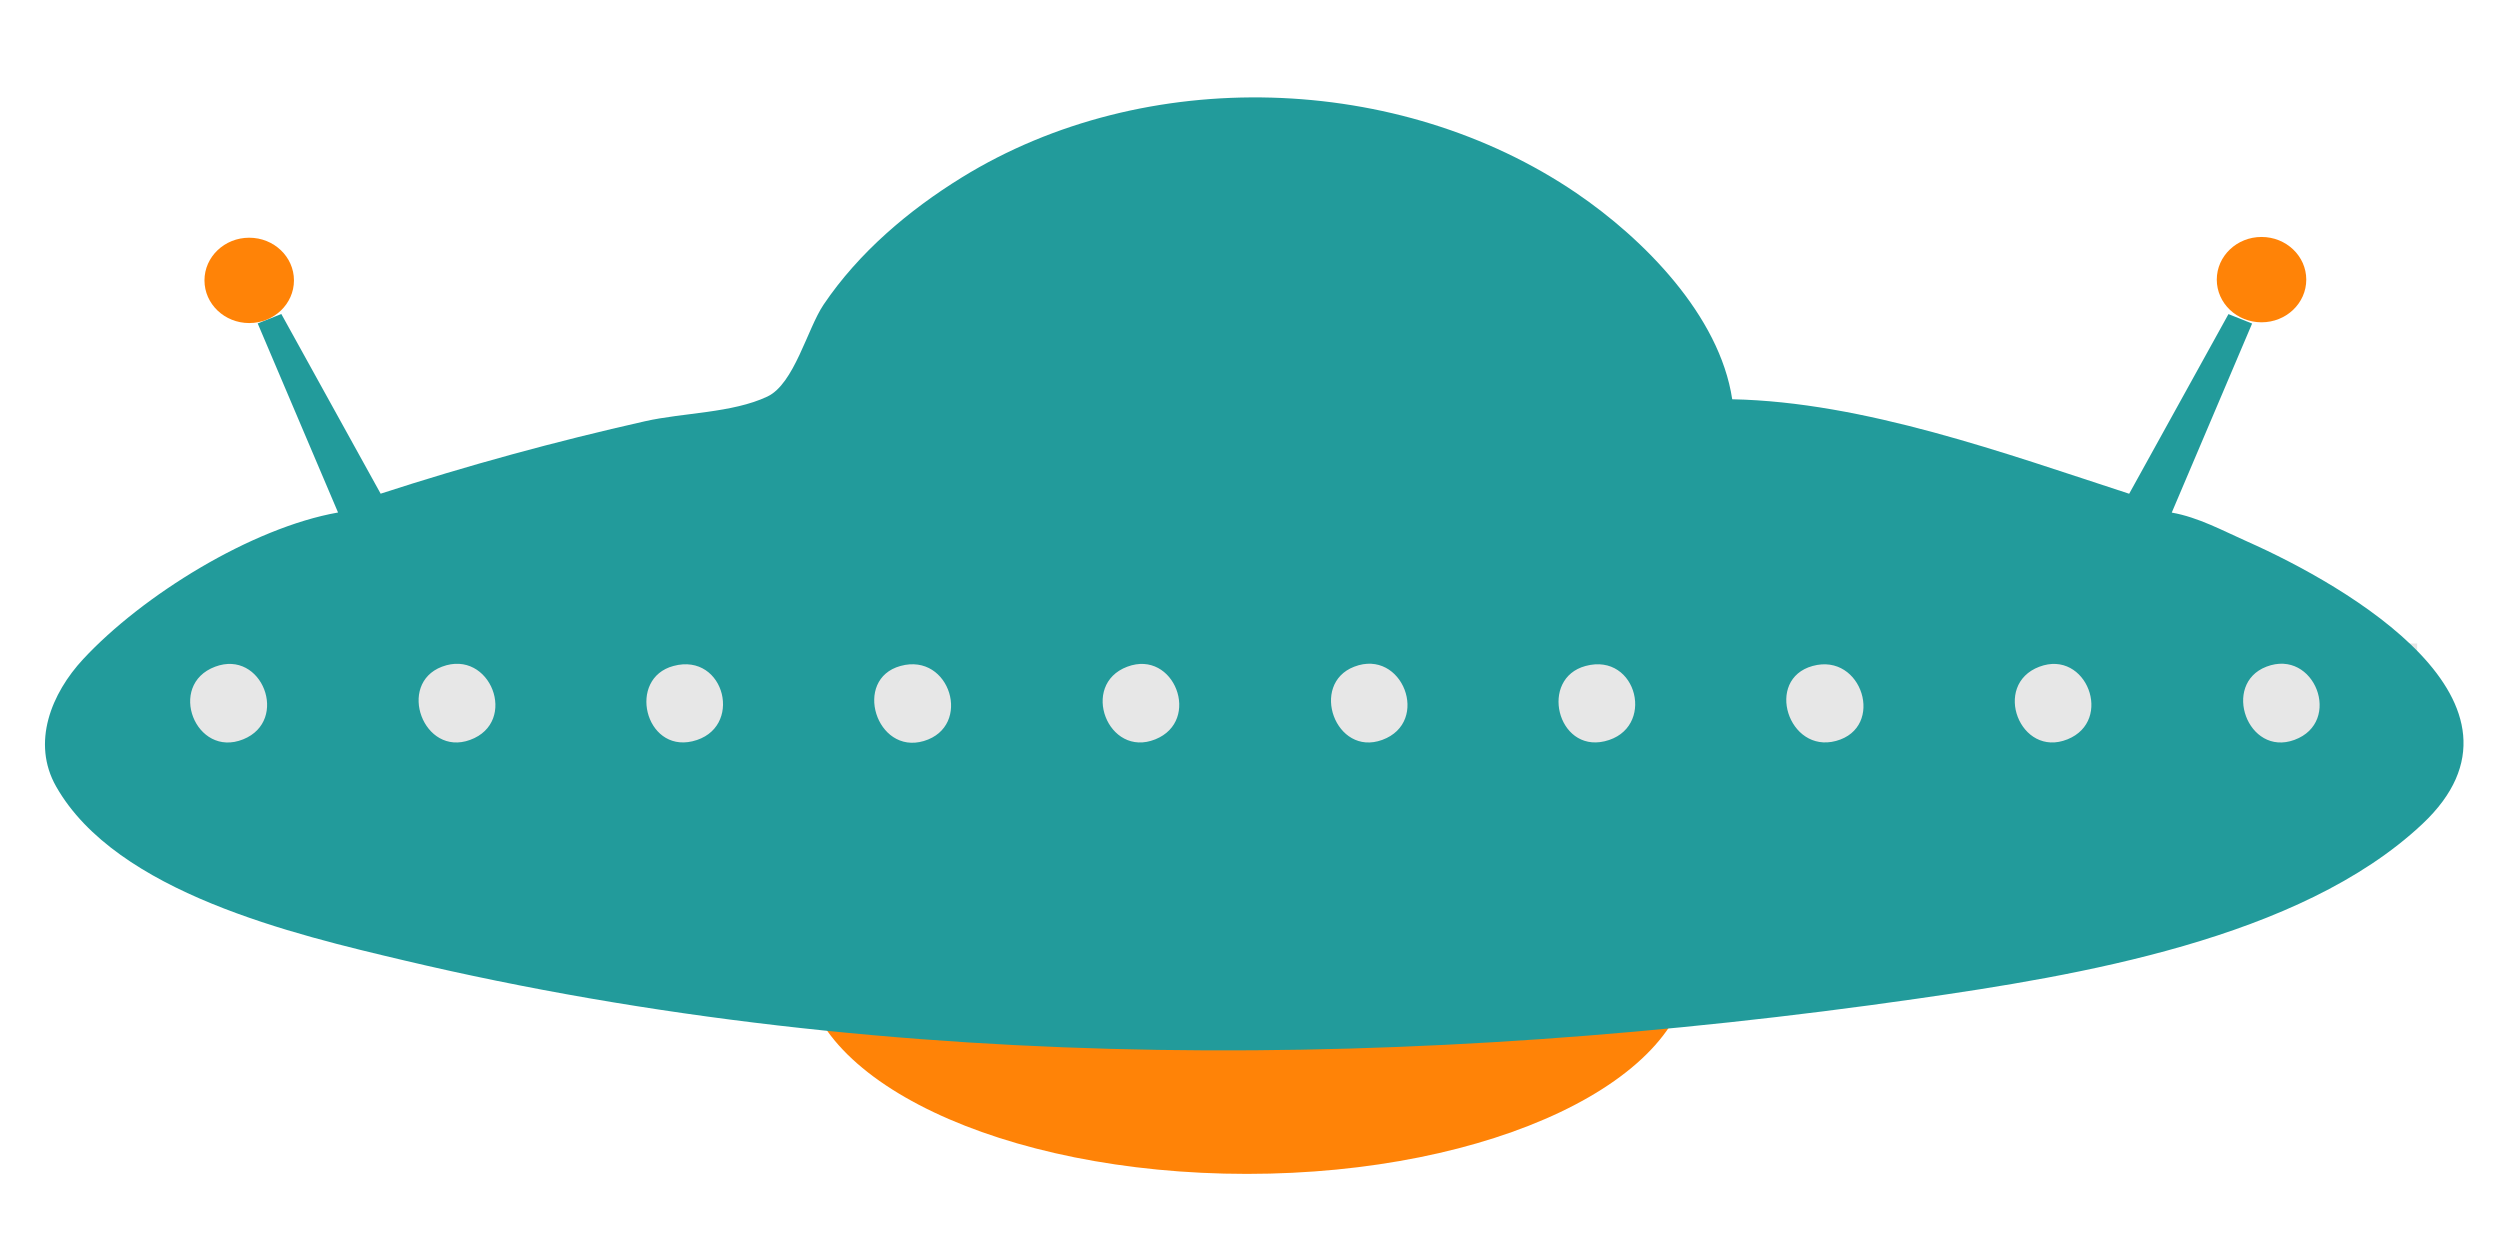
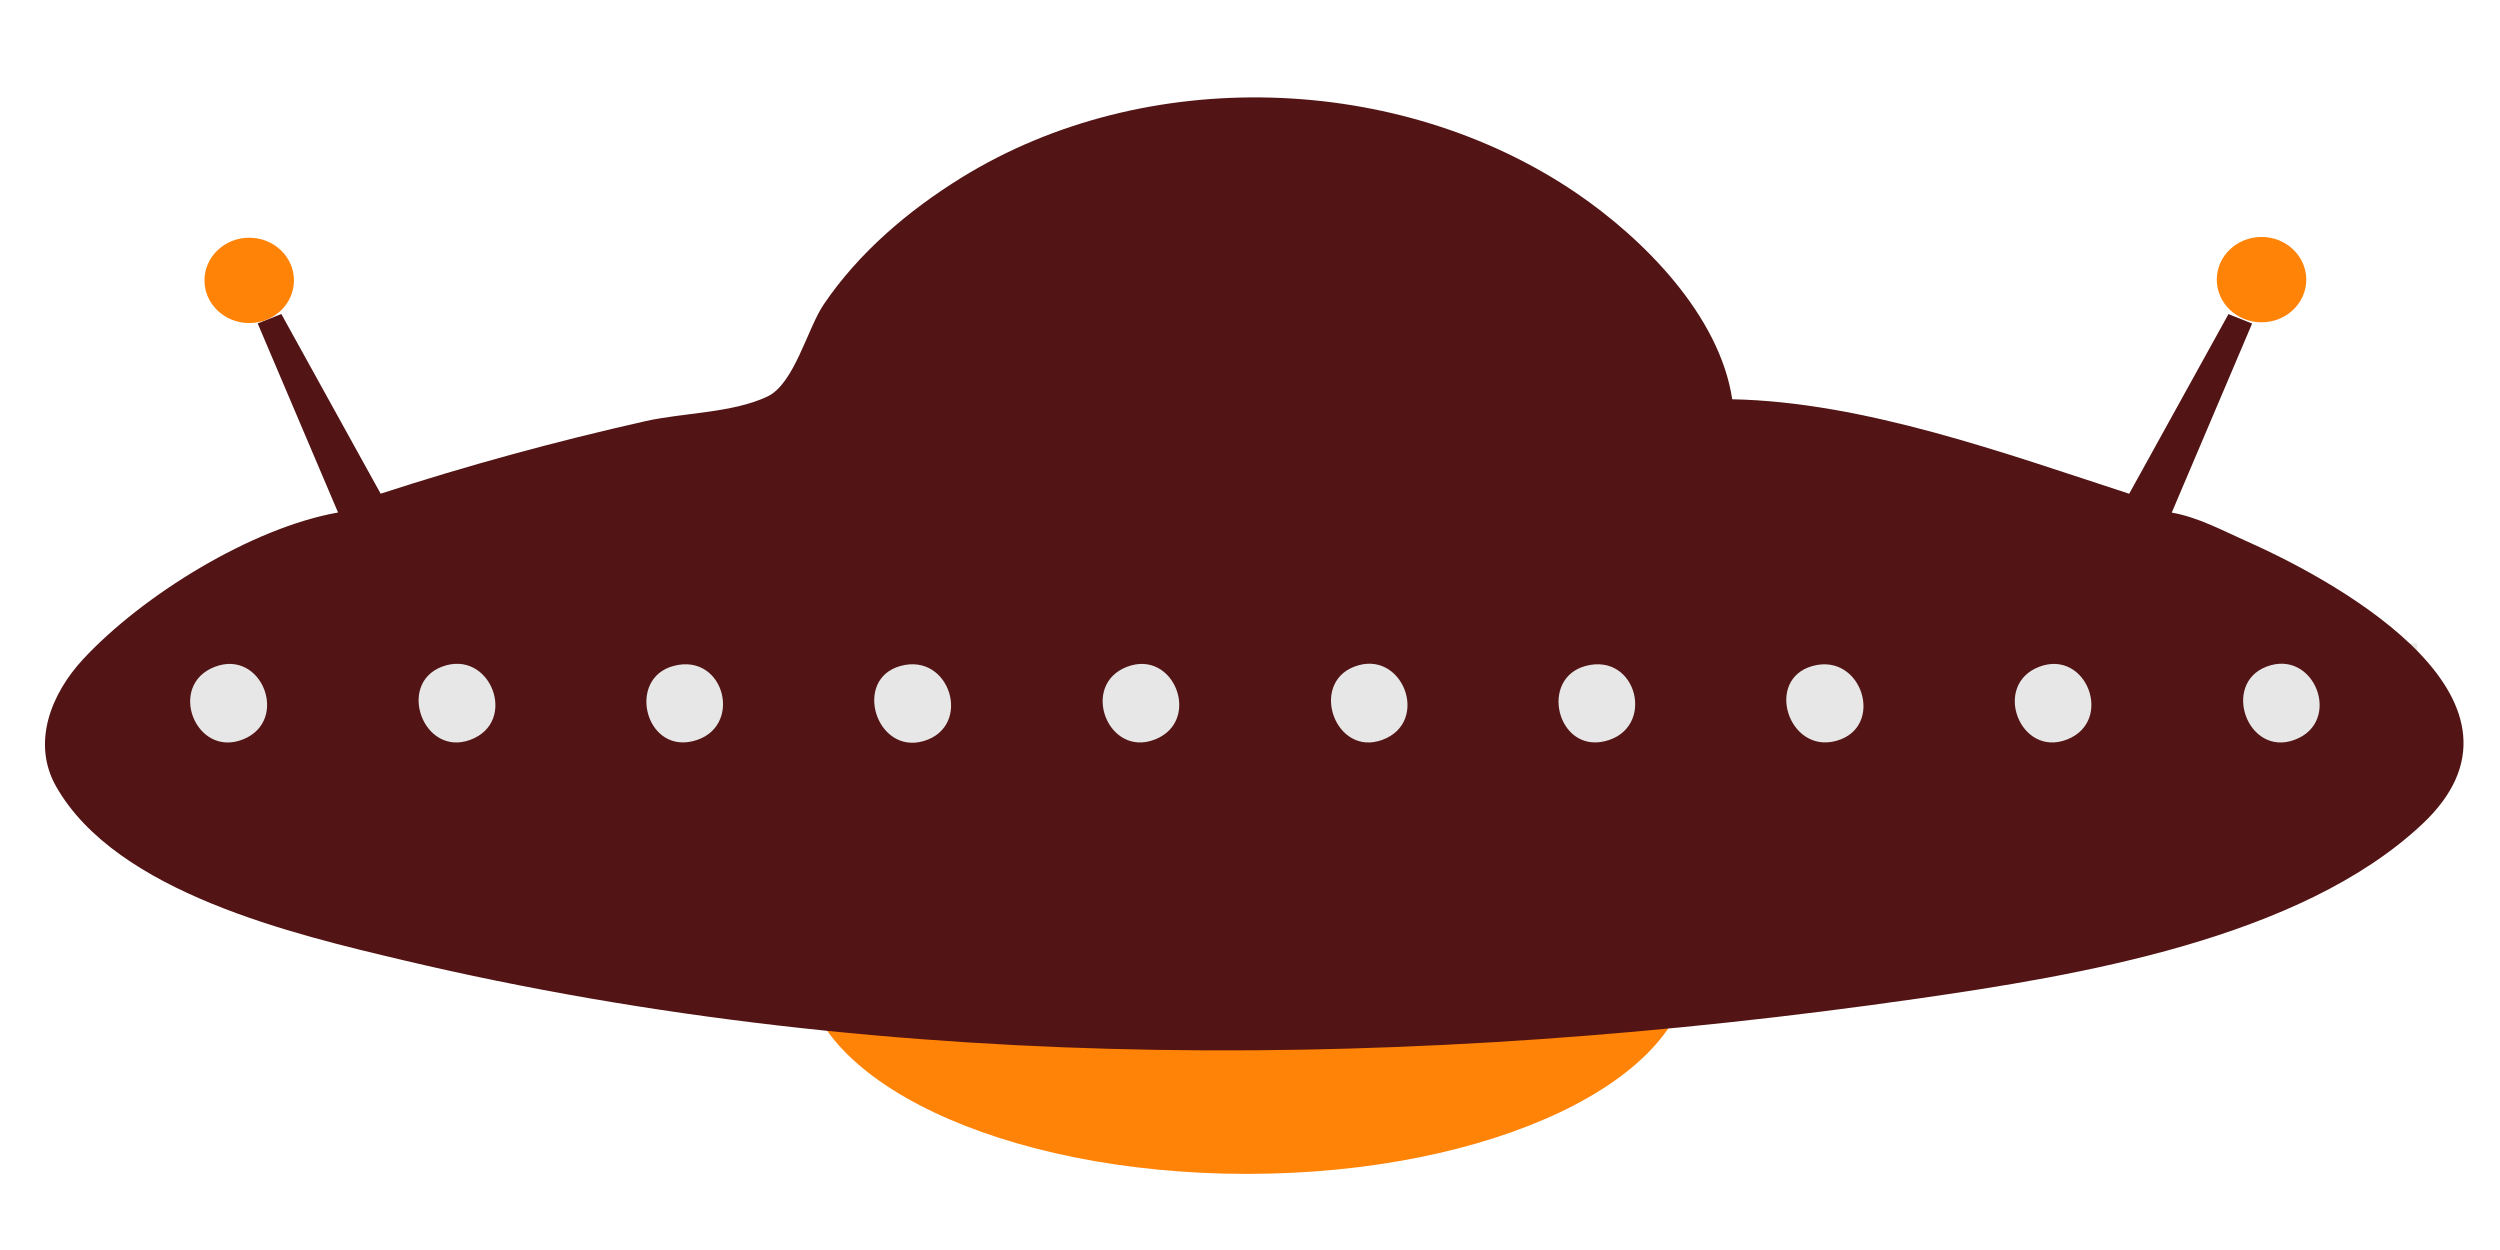
<svg xmlns="http://www.w3.org/2000/svg" width="64" height="32" viewBox="0 0 16.933 8.467" version="1.1" id="svg8">
  <defs id="defs2" />
  <g id="layer3" style="display:inline">
    <g id="g2242" transform="matrix(0.6528904,0,0,0.6435366,-2.615786,-1.127561)">
      <rect style="display:inline;opacity:0.972;fill:#e6e6e6;stroke:none;stroke-width:0.943" id="rect1646" width="24.052" height="1.956" x="5.031" y="8.525" />
      <ellipse style="display:inline;opacity:0.972;fill:#ff7f00;fill-opacity:1;stroke:none;stroke-width:1.134" id="path2237" cx="16.942" cy="11.889" rx="4.597" ry="2.219" />
    </g>
  </g>
  <g id="layer4" style="display:inline">
-     <g id="g2235" transform="matrix(0.6380771,0,0,0.6380771,-2.311888,-1.120788)">
-       <path style="display:inline;fill:#229b9b;stroke:none;stroke-width:0.05" d="m 7.663,6.997 -1.054,-1.907 -0.251,0.1 0.853,2.007 c -0.92,0.163 -2.077,0.88 -2.705,1.556 -0.337,0.362 -0.553,0.887 -0.287,1.354 0.641,1.127 2.528,1.569 3.694,1.845 5.209,1.233 10.785,1.164 16.055,0.407 1.705,-0.245 4.068,-0.633 5.368,-1.854 1.366,-1.283 -0.802,-2.531 -1.856,-2.999 -0.262,-0.116 -0.519,-0.258 -0.803,-0.308 l 0.853,-2.007 -0.251,-0.1 -1.054,1.907 c -1.318,-0.429 -2.816,-0.975 -4.214,-1.003 -0.134,-0.892 -0.945,-1.707 -1.656,-2.19 -1.879,-1.277 -4.574,-1.367 -6.522,-0.165 -0.564,0.348 -1.095,0.798 -1.468,1.351 -0.173,0.257 -0.311,0.84 -0.596,0.975 -0.372,0.176 -0.896,0.171 -1.298,0.262 -0.953,0.215 -1.881,0.468 -2.81,0.77 m -1.755,1.836 c 0.5,-0.188 0.79,0.573 0.298,0.771 -0.505,0.204 -0.812,-0.578 -0.298,-0.771 m 2.408,0 c 0.515,-0.195 0.816,0.588 0.299,0.777 -0.496,0.182 -0.78,-0.595 -0.299,-0.777 m 2.458,-0.008 c 0.55,-0.148 0.75,0.672 0.2,0.8 -0.504,0.117 -0.693,-0.668 -0.2,-0.8 m 2.41,0 c 0.529,-0.146 0.766,0.643 0.247,0.797 -0.505,0.15 -0.757,-0.657 -0.247,-0.797 m 2.407,0.008 c 0.5,-0.188 0.79,0.573 0.298,0.771 -0.503,0.203 -0.805,-0.58 -0.298,-0.771 m 2.409,0 c 0.513,-0.198 0.814,0.588 0.298,0.777 -0.497,0.182 -0.774,-0.593 -0.298,-0.777 m 2.457,-0.008 c 0.551,-0.148 0.75,0.672 0.2,0.8 -0.504,0.117 -0.693,-0.668 -0.2,-0.8 m 2.41,0 c 0.527,-0.145 0.773,0.654 0.248,0.796 -0.506,0.137 -0.76,-0.655 -0.248,-0.796 m 2.407,0.008 c 0.5,-0.188 0.79,0.573 0.298,0.771 -0.503,0.203 -0.805,-0.58 -0.298,-0.771 m 2.409,0 c 0.513,-0.198 0.814,0.588 0.298,0.777 -0.497,0.182 -0.774,-0.593 -0.298,-0.777 z" id="path1641" />
-       <ellipse style="display:inline;opacity:0.972;fill:#ff7f00;fill-opacity:1;stroke:none;stroke-width:1.065" id="path2213" cx="6.268" cy="4.733" rx="0.475" ry="0.453" />
-       <ellipse style="display:inline;opacity:0.972;fill:#ff7f00;fill-opacity:1;stroke:none;stroke-width:1.065" id="path2213-3" cx="27.63" cy="4.725" rx="0.475" ry="0.453" />
+     <g id="g2235" transform="matrix(0.6380771,0,0,0.6380771,-2.311888,-1.120788)" style="stroke-width:1;stroke-miterlimit:4;stroke-dasharray:none">
+       <path style="display:inline;fill:#521414;stroke:none;stroke-width:1;stroke-miterlimit:4;stroke-dasharray:none;stroke-opacity:1;fill-opacity:1" d="m 7.663,6.997 -1.054,-1.907 -0.251,0.1 0.853,2.007 c -0.92,0.163 -2.077,0.88 -2.705,1.556 -0.337,0.362 -0.553,0.887 -0.287,1.354 0.641,1.127 2.528,1.569 3.694,1.845 5.209,1.233 10.785,1.164 16.055,0.407 1.705,-0.245 4.068,-0.633 5.368,-1.854 1.366,-1.283 -0.802,-2.531 -1.856,-2.999 -0.262,-0.116 -0.519,-0.258 -0.803,-0.308 l 0.853,-2.007 -0.251,-0.1 -1.054,1.907 c -1.318,-0.429 -2.816,-0.975 -4.214,-1.003 -0.134,-0.892 -0.945,-1.707 -1.656,-2.19 -1.879,-1.277 -4.574,-1.367 -6.522,-0.165 -0.564,0.348 -1.095,0.798 -1.468,1.351 -0.173,0.257 -0.311,0.84 -0.596,0.975 -0.372,0.176 -0.896,0.171 -1.298,0.262 -0.953,0.215 -1.881,0.468 -2.81,0.77 m -1.755,1.836 c 0.5,-0.188 0.79,0.573 0.298,0.771 -0.505,0.204 -0.812,-0.578 -0.298,-0.771 m 2.408,0 c 0.515,-0.195 0.816,0.588 0.299,0.777 -0.496,0.182 -0.78,-0.595 -0.299,-0.777 m 2.458,-0.008 c 0.55,-0.148 0.75,0.672 0.2,0.8 -0.504,0.117 -0.693,-0.668 -0.2,-0.8 m 2.41,0 c 0.529,-0.146 0.766,0.643 0.247,0.797 -0.505,0.15 -0.757,-0.657 -0.247,-0.797 m 2.407,0.008 c 0.5,-0.188 0.79,0.573 0.298,0.771 -0.503,0.203 -0.805,-0.58 -0.298,-0.771 m 2.409,0 c 0.513,-0.198 0.814,0.588 0.298,0.777 -0.497,0.182 -0.774,-0.593 -0.298,-0.777 m 2.457,-0.008 c 0.551,-0.148 0.75,0.672 0.2,0.8 -0.504,0.117 -0.693,-0.668 -0.2,-0.8 m 2.41,0 c 0.527,-0.145 0.773,0.654 0.248,0.796 -0.506,0.137 -0.76,-0.655 -0.248,-0.796 m 2.407,0.008 c 0.5,-0.188 0.79,0.573 0.298,0.771 -0.503,0.203 -0.805,-0.58 -0.298,-0.771 m 2.409,0 c 0.513,-0.198 0.814,0.588 0.298,0.777 -0.497,0.182 -0.774,-0.593 -0.298,-0.777 z" id="path1641" />
+       <ellipse style="display:inline;opacity:0.972;fill:#ff7f00;fill-opacity:1;stroke:none;stroke-width:1;stroke-miterlimit:4;stroke-dasharray:none" id="path2213" cx="6.268" cy="4.733" rx="0.475" ry="0.453" />
+       <ellipse style="display:inline;opacity:0.972;fill:#ff7f00;fill-opacity:1;stroke:none;stroke-width:1;stroke-miterlimit:4;stroke-dasharray:none" id="path2213-3" cx="27.63" cy="4.725" rx="0.475" ry="0.453" />
    </g>
  </g>
</svg>
